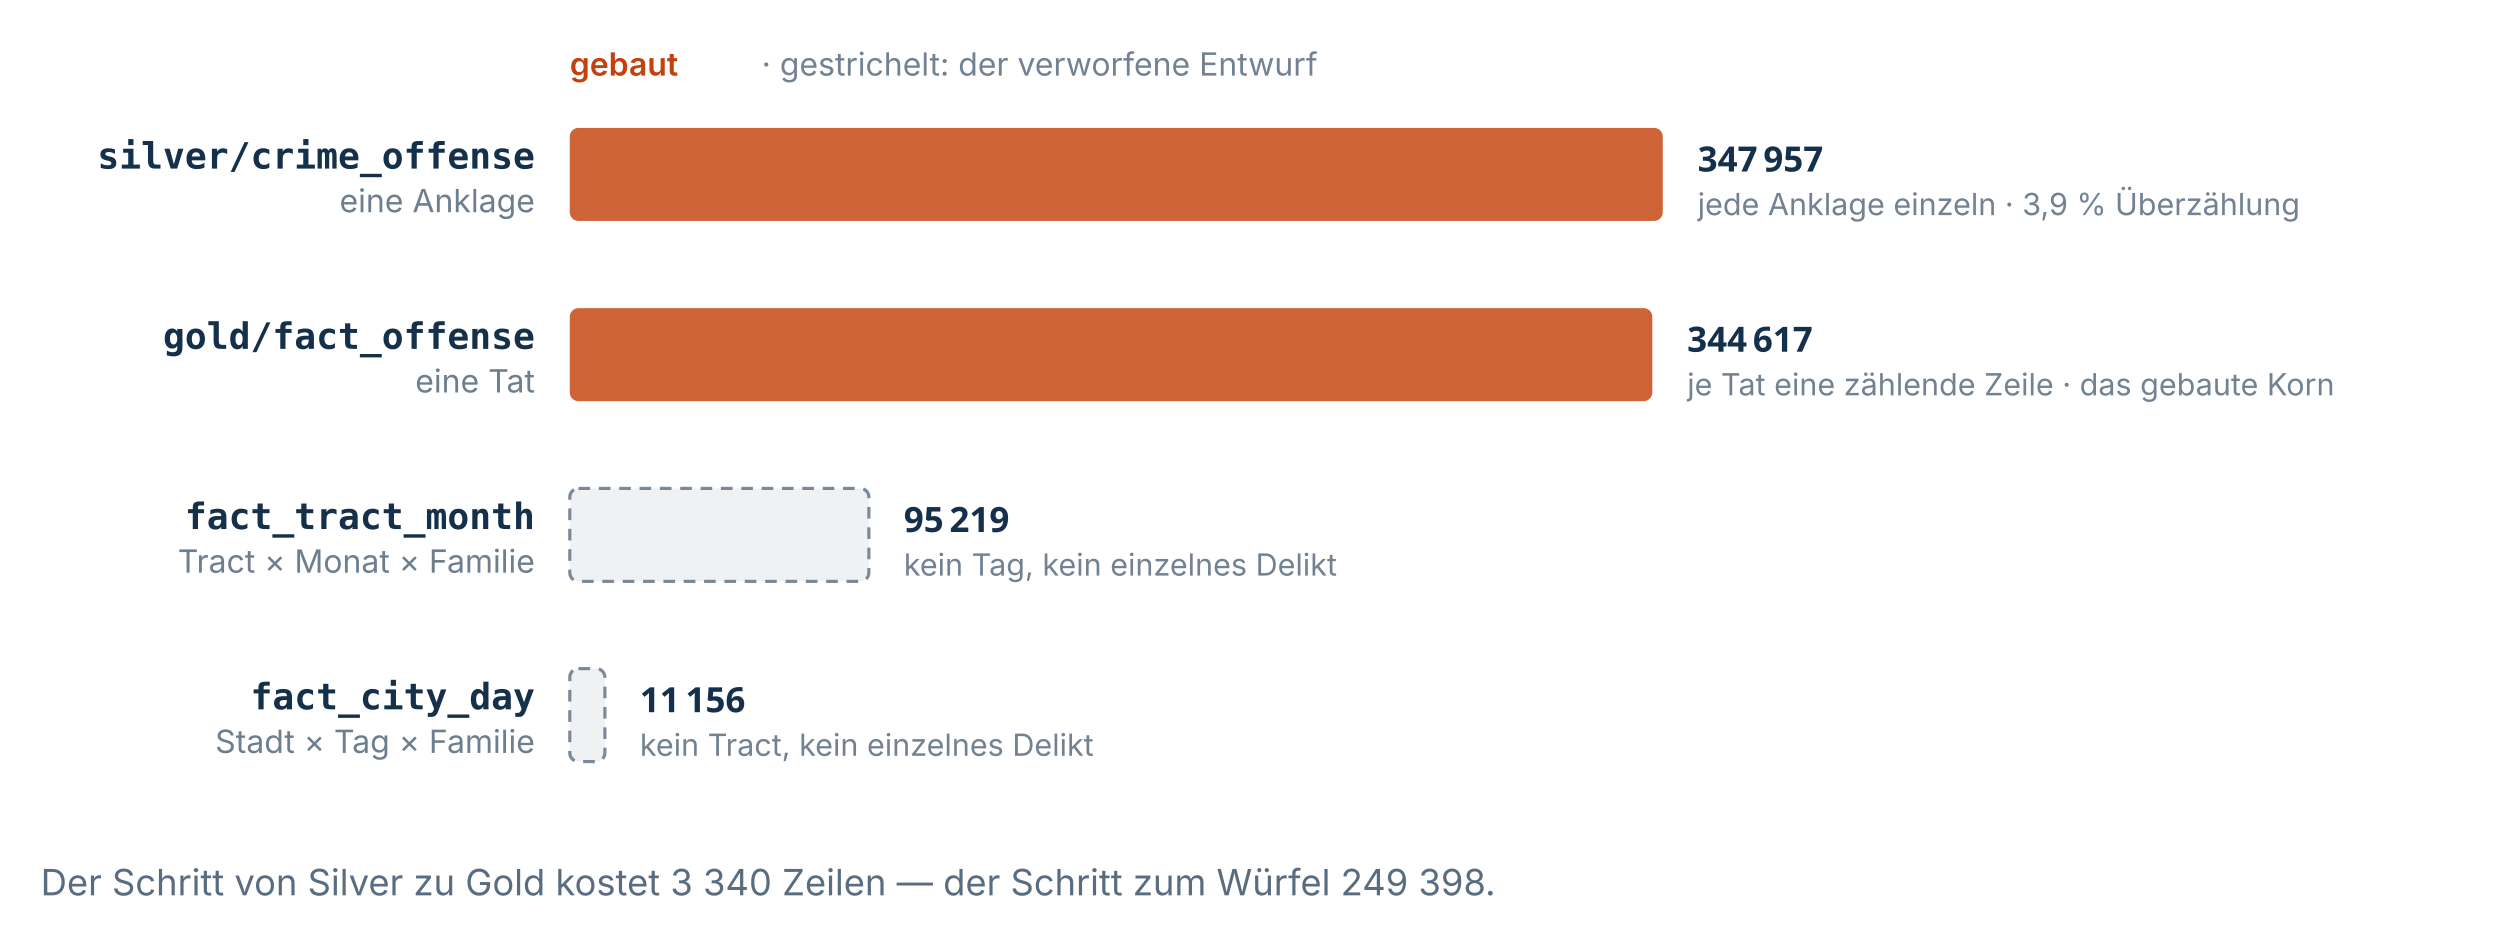
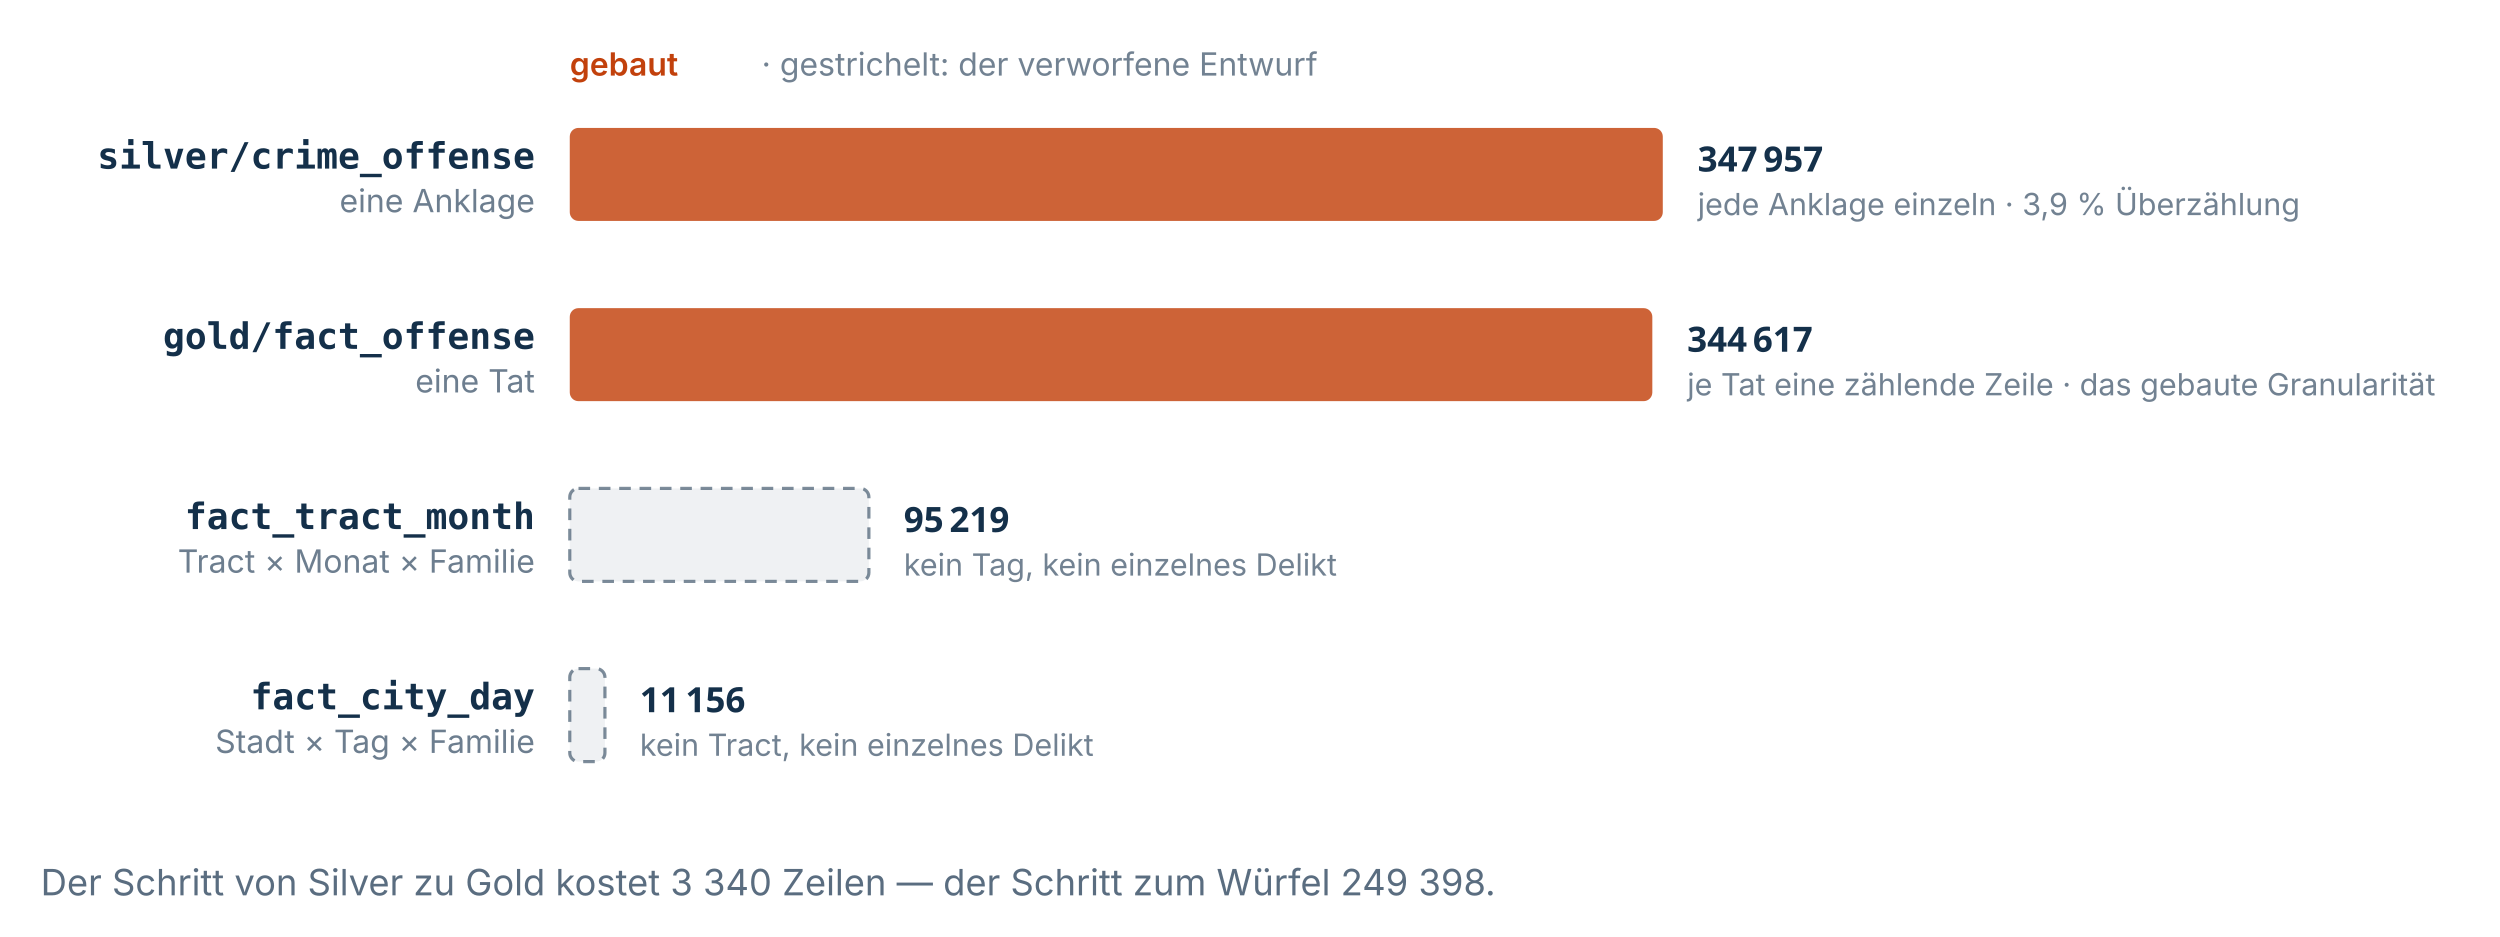
- <svg xmlns="http://www.w3.org/2000/svg" viewBox="0 0 860 322" role="img" width="100%" height="auto" aria-label="Vier Körner im Vergleich: Silver hält 347957 Anklagen, Gold 344617 Taten, die verworfenen Würfel nur noch 95219 beziehungsweise 11156 vorberechnete Zellen.">
+ <svg xmlns="http://www.w3.org/2000/svg" viewBox="0 0 860 322" role="img" width="100%" height="auto" aria-label="Vier Granularitäten im Vergleich: Silver hält 347957 Anklagen, Gold 344617 Taten, die verworfenen Würfel nur noch 95219 beziehungsweise 11156 vorberechnete Zellen.">
  <style>
  svg { color: #14304a; }
  .signal { fill: #c2410c; }
  @media (prefers-color-scheme: dark) {
    svg { color: #dde5ee; }
    .signal { fill: #dda05c; }
  }
</style>
  <text x="184" y="58" text-anchor="end" font-family="ui-monospace,SFMono-Regular,Menlo,monospace" font-size="12.5" font-weight="600" fill="currentColor">silver/crime_offense</text>
  <text x="184" y="73" text-anchor="end" font-family="ui-sans-serif,system-ui,-apple-system,sans-serif" font-size="11" fill="currentColor" fill-opacity="0.62">eine Anklage</text>
  <rect x="196" y="44" width="376.0" height="32" rx="3" class="signal" fill-opacity="0.82" stroke="none" />
  <text x="584.0" y="59" font-family="ui-monospace SFMono-Regular Menlo monospace" font-size="12" fill="currentColor" font-weight="600">347 957</text>
  <text x="584.0" y="74" font-family="ui-sans-serif,system-ui,-apple-system,sans-serif" font-size="10.5" fill="currentColor" fill-opacity="0.6">jede Anklage einzeln · 3,9 % Überzählung</text>
  <text x="184" y="120" text-anchor="end" font-family="ui-monospace,SFMono-Regular,Menlo,monospace" font-size="12.5" font-weight="600" fill="currentColor">gold/fact_offense</text>
  <text x="184" y="135" text-anchor="end" font-family="ui-sans-serif,system-ui,-apple-system,sans-serif" font-size="11" fill="currentColor" fill-opacity="0.62">eine Tat</text>
  <rect x="196" y="106" width="372.4" height="32" rx="3" class="signal" fill-opacity="0.82" stroke="none" />
  <text x="580.4" y="121" font-family="ui-monospace SFMono-Regular Menlo monospace" font-size="12" fill="currentColor" font-weight="600">344 617</text>
-   <text x="580.4" y="136" font-family="ui-sans-serif,system-ui,-apple-system,sans-serif" font-size="10.5" fill="currentColor" fill-opacity="0.6">je Tat eine zählende Zeile · das gebaute Korn</text>
+   <text x="580.4" y="136" font-family="ui-sans-serif,system-ui,-apple-system,sans-serif" font-size="10.5" fill="currentColor" fill-opacity="0.6">je Tat eine zählende Zeile · das gebaute Granularität</text>
  <text x="184" y="182" text-anchor="end" font-family="ui-monospace,SFMono-Regular,Menlo,monospace" font-size="12.5" font-weight="600" fill="currentColor">fact_tract_month</text>
  <text x="184" y="197" text-anchor="end" font-family="ui-sans-serif,system-ui,-apple-system,sans-serif" font-size="11" fill="currentColor" fill-opacity="0.62">Tract × Monat × Familie</text>
  <rect x="196" y="168" width="102.9" height="32" rx="3" fill="currentColor" fill-opacity="0.07" stroke="currentColor" stroke-width="1.1" stroke-dasharray="4 3" stroke-opacity="0.55" />
  <text x="310.9" y="183" font-family="ui-monospace SFMono-Regular Menlo monospace" font-size="12" fill="currentColor" font-weight="600">95 219</text>
  <text x="310.9" y="198" font-family="ui-sans-serif,system-ui,-apple-system,sans-serif" font-size="10.5" fill="currentColor" fill-opacity="0.6">kein Tag, kein einzelnes Delikt</text>
  <text x="184" y="244" text-anchor="end" font-family="ui-monospace,SFMono-Regular,Menlo,monospace" font-size="12.5" font-weight="600" fill="currentColor">fact_city_day</text>
  <text x="184" y="259" text-anchor="end" font-family="ui-sans-serif,system-ui,-apple-system,sans-serif" font-size="11" fill="currentColor" fill-opacity="0.62">Stadt × Tag × Familie</text>
  <rect x="196" y="230" width="12.1" height="32" rx="3" fill="currentColor" fill-opacity="0.07" stroke="currentColor" stroke-width="1.1" stroke-dasharray="4 3" stroke-opacity="0.55" />
  <text x="220.1" y="245" font-family="ui-monospace SFMono-Regular Menlo monospace" font-size="12" fill="currentColor" font-weight="600">11 156</text>
  <text x="220.1" y="260" font-family="ui-sans-serif,system-ui,-apple-system,sans-serif" font-size="10.5" fill="currentColor" fill-opacity="0.6">kein Tract, kein einzelnes Delikt</text>
  <text x="196" y="26" font-family="ui-sans-serif,system-ui,-apple-system,sans-serif" font-size="11" font-weight="600" class="signal">gebaut</text>
  <text x="262" y="26" font-family="ui-sans-serif,system-ui,-apple-system,sans-serif" font-size="11" fill="currentColor" fill-opacity="0.6">· gestrichelt: der verworfene Entwurf</text>
  <text x="14" y="308" font-family="ui-sans-serif,system-ui,-apple-system,sans-serif" font-size="12.5" fill="currentColor" fill-opacity="0.7">Der Schritt von Silver zu Gold kostet 3 340 Zeilen — der Schritt zum Würfel 249 398.</text>
</svg>
